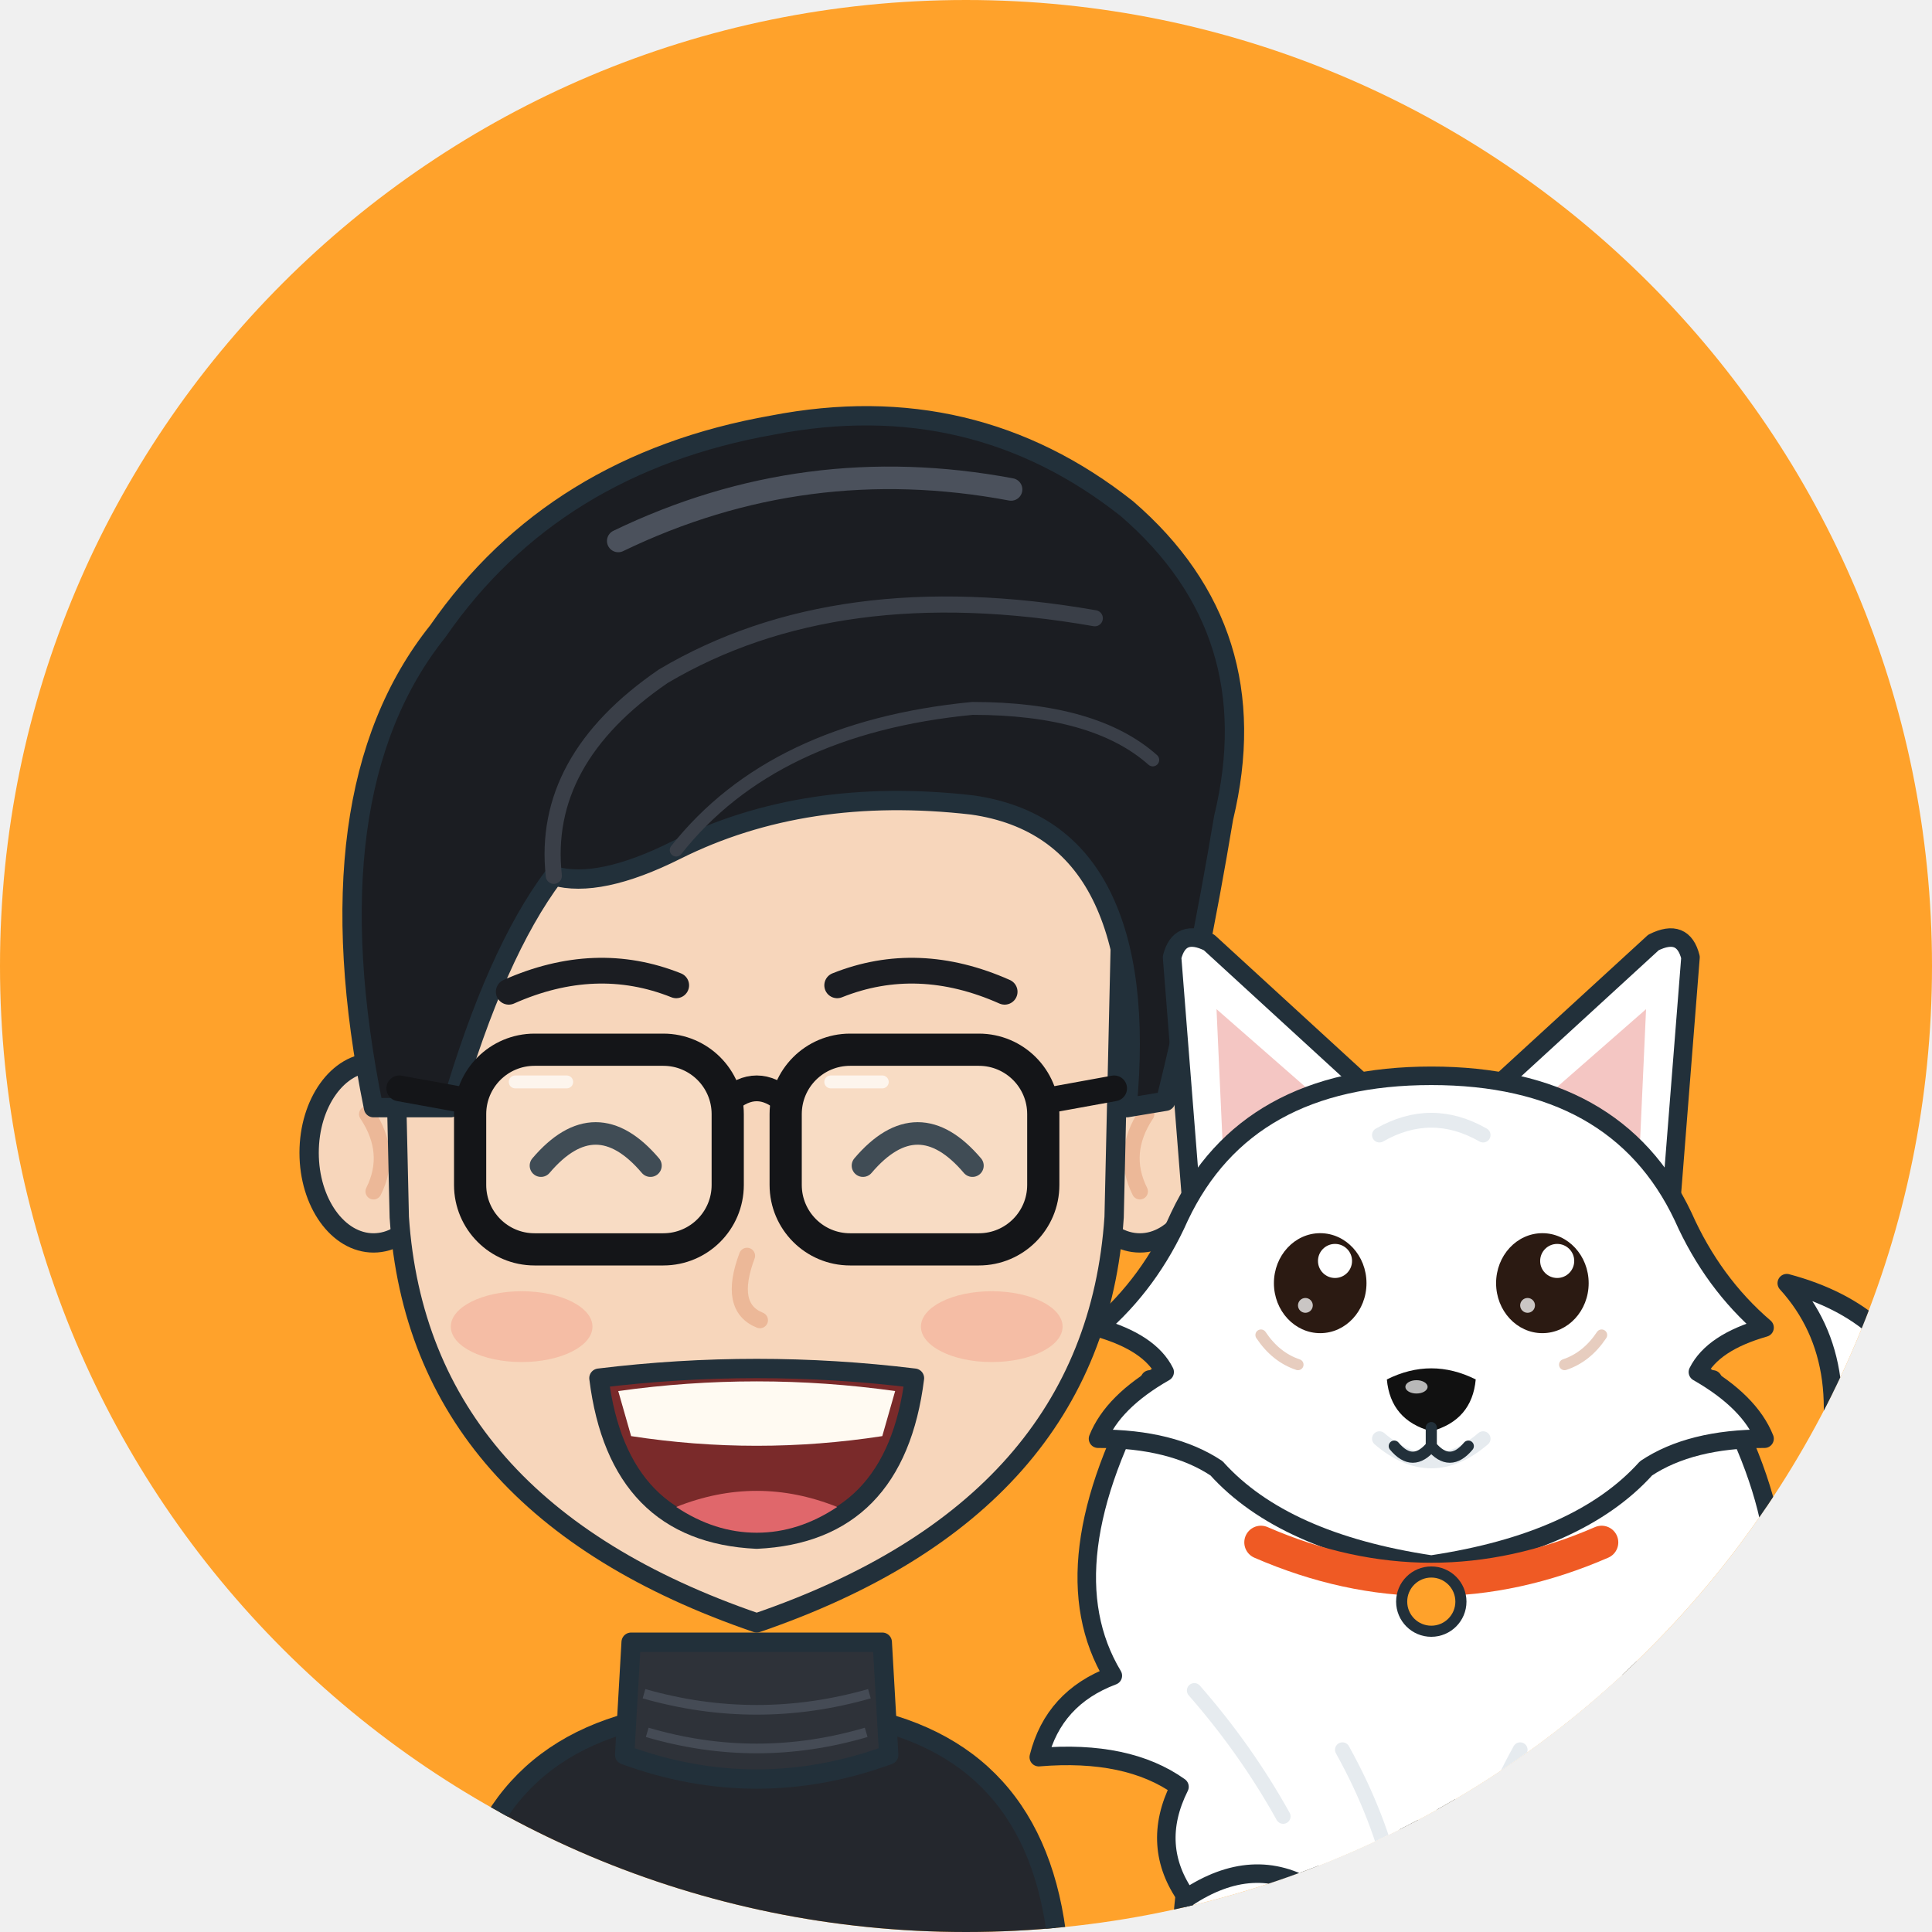
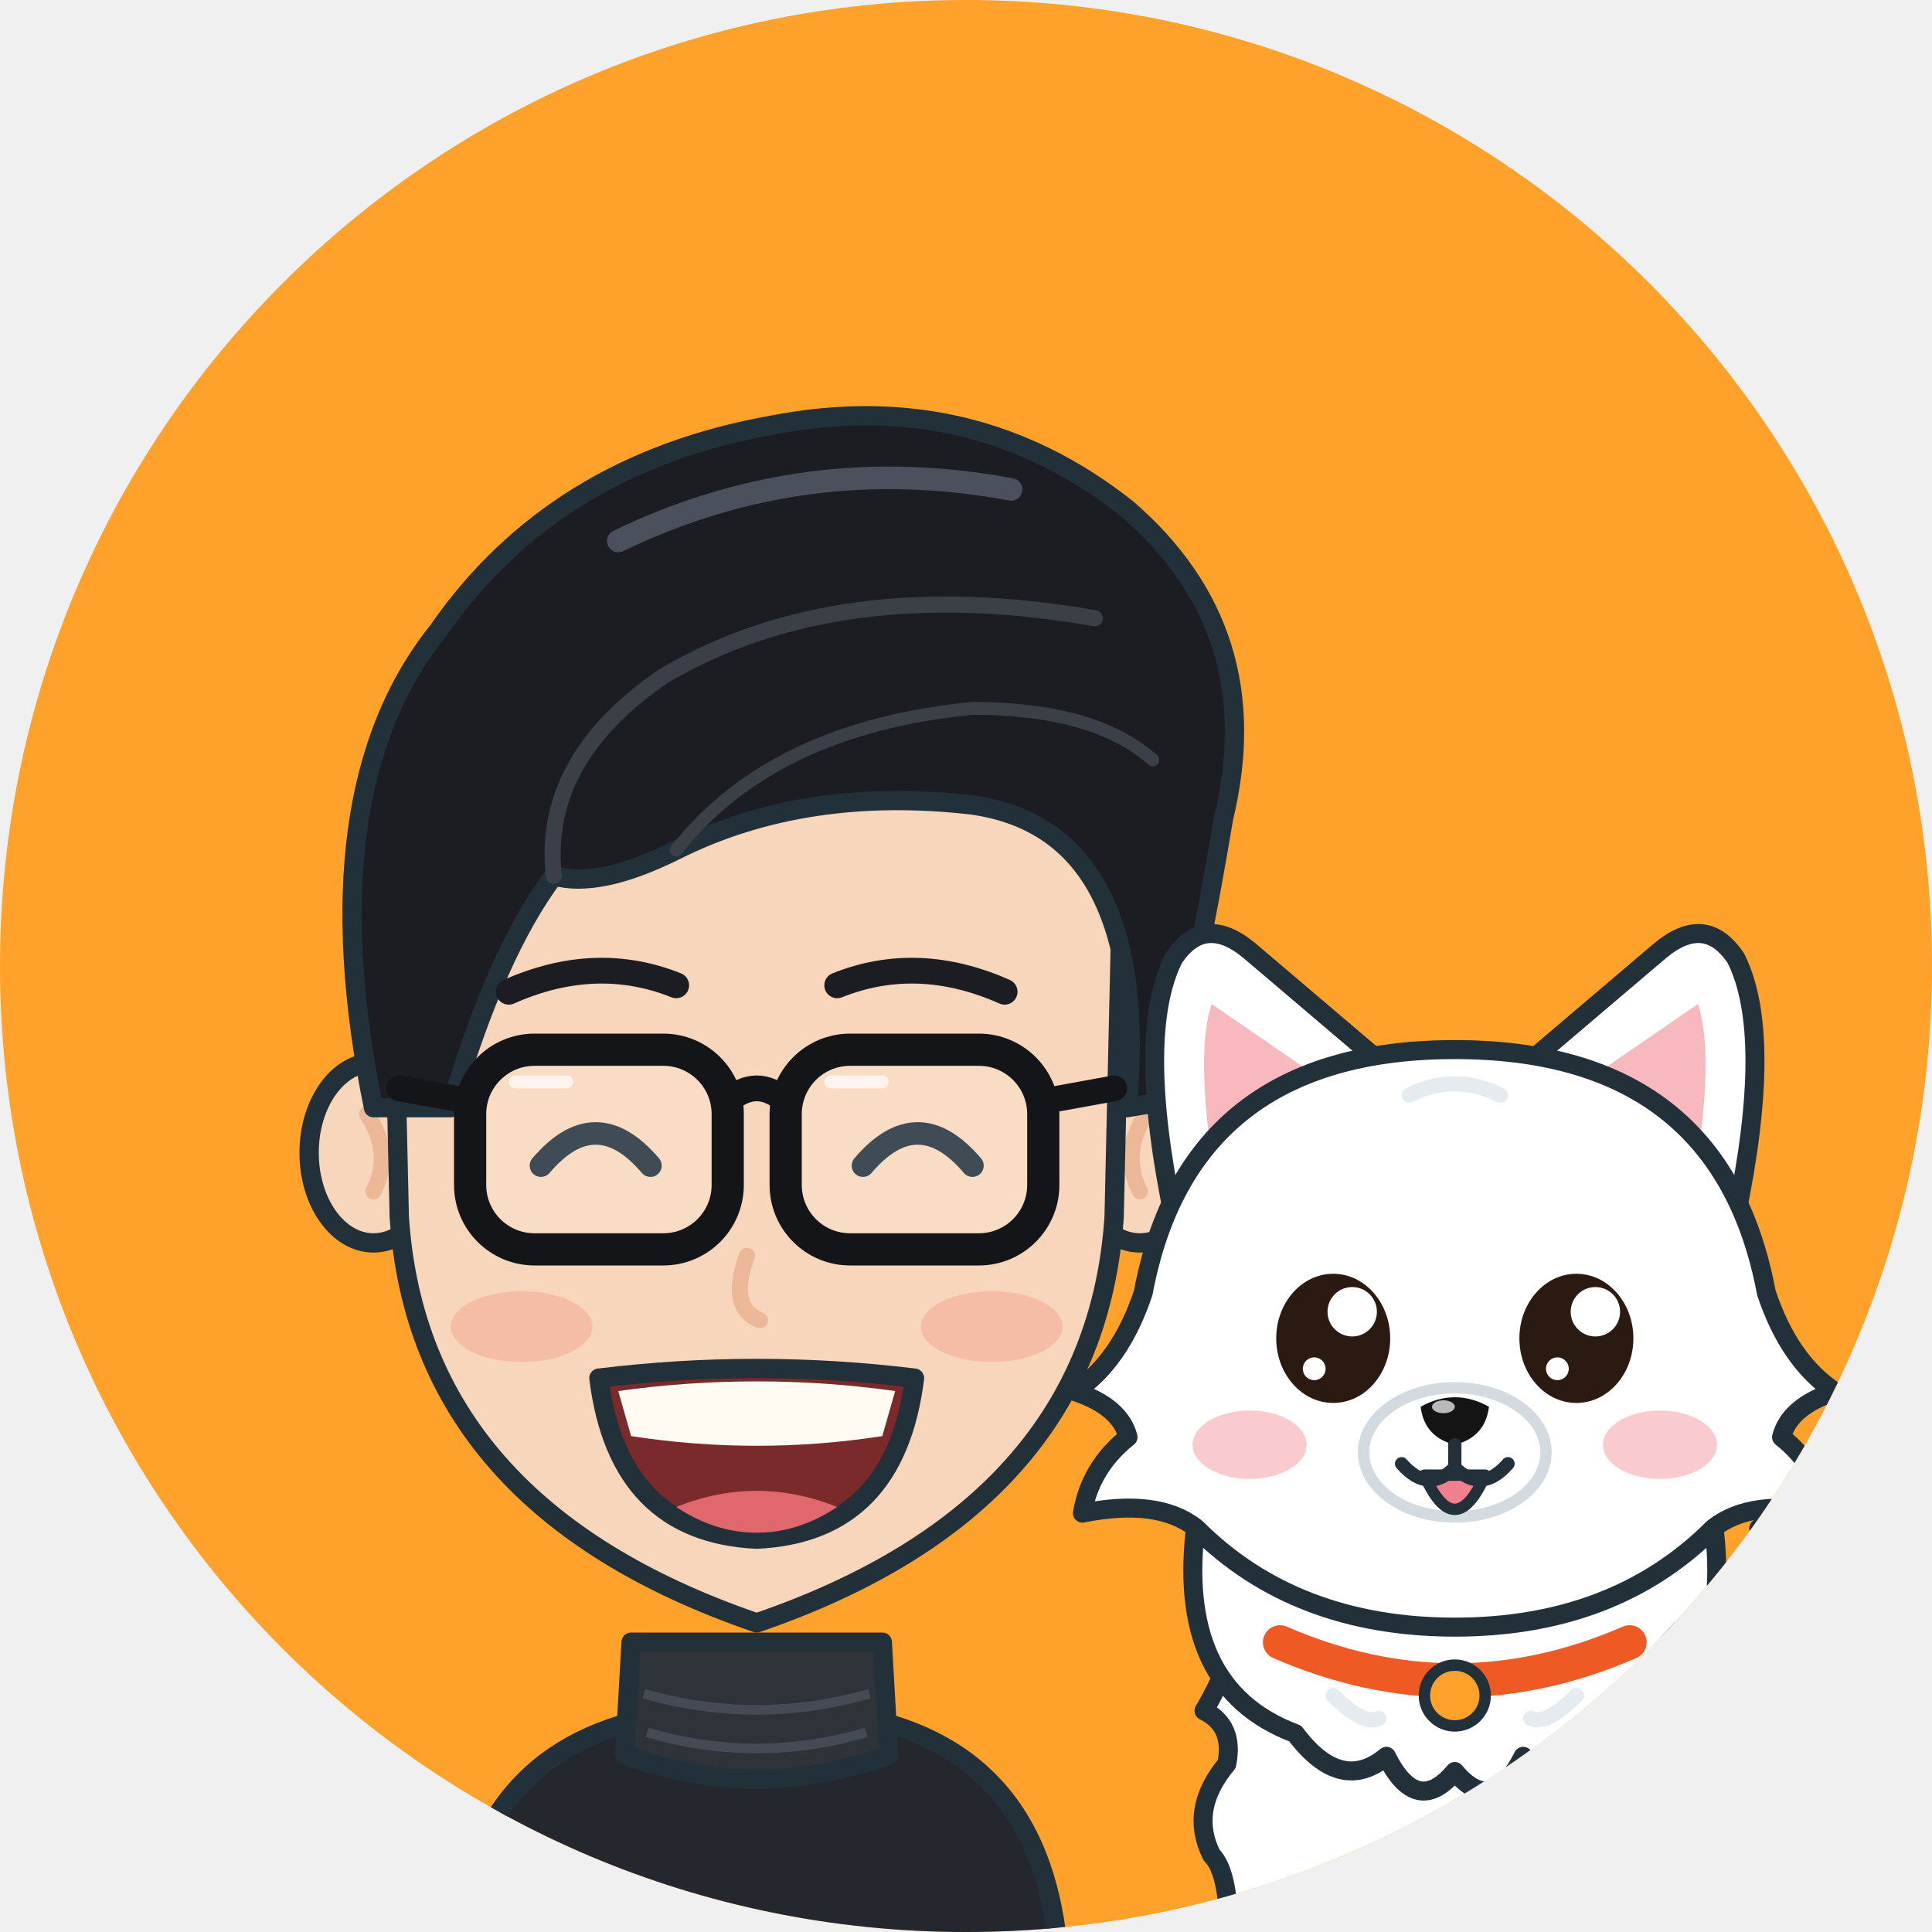
<svg xmlns="http://www.w3.org/2000/svg" viewBox="0 0 600 600" width="600" height="600">
  <defs>
    <clipPath id="c">
      <circle cx="300" cy="300" r="300" />
    </clipPath>
  </defs>
  <g clip-path="url(#c)">
    <rect width="600" height="600" fill="#ffa22b" />
    <g transform="translate(-90,40)">
      <path d="M262,760 L258,905 Q258,915 268,915 L300,915 Q306,915 306,905 L312,760 Z" fill="#3d4b62" stroke="#22303a" stroke-width="6" stroke-linejoin="round" />
      <path d="M338,760 L344,905 Q344,915 352,915 L384,915 Q394,915 392,905 L388,760 Z" fill="#3d4b62" stroke="#22303a" stroke-width="6" stroke-linejoin="round" />
      <path d="M248,915 Q248,890 272,895 L306,898 Q318,900 316,918 L316,928 L250,928 Z" fill="#6b4630" stroke="#22303a" stroke-width="6" stroke-linejoin="round" />
      <path d="M340,898 L374,895 Q400,890 400,915 L400,928 L336,928 L336,918 Q334,900 340,898 Z" fill="#6b4630" stroke="#22303a" stroke-width="6" stroke-linejoin="round" />
      <path d="M232,560 Q240,500 300,492 L350,492 Q410,500 418,560 L404,780 Q325,796 246,780 Z" fill="#24272d" stroke="#22303a" stroke-width="6" stroke-linejoin="round" />
      <path d="M286,470 L364,470 L366,505 Q325,520 284,505 Z" fill="#2e3239" stroke="#22303a" stroke-width="6" stroke-linejoin="round" />
      <path d="M290,486 Q325,496 360,486 M291,498 Q325,508 359,498" stroke="#454b55" stroke-width="3" fill="none" />
      <path d="M240,560 Q212,640 222,712 L252,716 Q256,650 268,590 Z" fill="#24272d" stroke="#22303a" stroke-width="6" stroke-linejoin="round" />
      <circle cx="236" cy="726" r="20" fill="#f7d6bb" stroke="#22303a" stroke-width="6" />
      <ellipse cx="206" cy="318" rx="20" ry="28" fill="#f7d6bb" stroke="#22303a" stroke-width="6" />
      <ellipse cx="444" cy="318" rx="20" ry="28" fill="#f7d6bb" stroke="#22303a" stroke-width="6" />
      <path d="M204,306 Q212,318 206,330 M446,306 Q438,318 444,330" stroke="#ecb898" stroke-width="5" fill="none" stroke-linecap="round" />
      <path d="M212,250 Q210,180 325,176 Q440,180 438,250 L436,338 Q430,428 325,464 Q220,428 214,338 Z" fill="#f7d6bb" stroke="#22303a" stroke-width="6" stroke-linejoin="round" />
      <path d="M206,304 Q186,206 226,156 Q262,104 330,92 Q392,80 440,118 Q484,156 470,214 Q462,262 452,302 L440,304 Q444,262 432,238 Q420,214 392,210 Q340,204 300,224 Q276,236 262,232 Q244,256 230,304 Z" fill="#1b1d22" stroke="#22303a" stroke-width="6" stroke-linejoin="round" />
      <path d="M262,232 Q258,196 296,170 Q350,138 430,152" stroke="#3a3f48" stroke-width="5" fill="none" stroke-linecap="round" />
      <path d="M300,224 Q330,186 392,180 Q430,180 448,196" stroke="#3a3f48" stroke-width="4" fill="none" stroke-linecap="round" />
      <path d="M282,128 Q340,100 404,112" stroke="#4b515c" stroke-width="7" fill="none" stroke-linecap="round" />
      <ellipse cx="252" cy="372" rx="22" ry="11" fill="#f2a08a" opacity=".45" />
      <ellipse cx="398" cy="372" rx="22" ry="11" fill="#f2a08a" opacity=".45" />
      <path d="M248,268 Q275,256 300,266 M350,266 Q375,256 402,268" stroke="#1b1d22" stroke-width="8" fill="none" stroke-linecap="round" />
      <path d="M258,322 Q275,302 292,322 M358,322 Q375,302 392,322" stroke="#22303a" stroke-width="7" fill="none" stroke-linecap="round" />
      <rect x="236" y="286" width="80" height="62" rx="20" fill="#ffffff" fill-opacity=".14" stroke="#141518" stroke-width="10" />
      <rect x="334" y="286" width="80" height="62" rx="20" fill="#ffffff" fill-opacity=".14" stroke="#141518" stroke-width="10" />
      <path d="M316,302 Q325,294 334,302" stroke="#141518" stroke-width="8" fill="none" />
      <path d="M236,302 L214,298 M414,302 L436,298" stroke="#141518" stroke-width="8" stroke-linecap="round" />
      <path d="M250,296 L266,296 M348,296 L364,296" stroke="#fff" stroke-width="4" stroke-linecap="round" opacity=".7" />
      <path d="M322,350 Q316,366 326,370" stroke="#ecb898" stroke-width="5" fill="none" stroke-linecap="round" />
      <path d="M276,388 Q325,382 374,388 Q368,436 325,438 Q282,436 276,388 Z" fill="#7a2a2a" stroke="#22303a" stroke-width="6" stroke-linejoin="round" />
      <path d="M282,392 Q325,386 368,392 L364,406 Q325,412 286,406 Z" fill="#fffaf2" />
      <path d="M300,428 Q325,418 350,428 Q338,436 325,436 Q312,436 300,428 Z" fill="#e0676b" />
    </g>
-     <g transform="translate(318,318) scale(1.15)">
-       <path d="M150,190 Q196,178 214,130 Q226,92 206,70 Q236,78 244,104 Q256,92 252,74 Q272,96 262,132 Q276,128 280,116 Q284,150 258,176 Q270,178 278,172 Q262,206 220,214 Q190,220 160,214 Z" fill="#ffffff" stroke="#22303a" stroke-width="5" stroke-linejoin="round" stroke-linecap="round" />
-       <path d="M214,140 Q236,128 246,110 M222,170 Q248,164 262,146" stroke="#d5dde3" stroke-width="4" fill="none" stroke-linecap="round" />
-       <path d="M60,170 Q36,230 44,292 L176,292 Q186,230 162,170 Z" fill="#ffffff" stroke="#22303a" stroke-width="5" stroke-linejoin="round" stroke-linecap="round" />
-       <path d="M150,236 Q180,250 176,292" fill="none" stroke="#d5dde3" stroke-width="4" />
-       <path d="M78,210 L74,284 Q74,298 90,298 L102,298 L104,212 Z" fill="#ffffff" stroke="#22303a" stroke-width="5" stroke-linejoin="round" stroke-linecap="round" />
-       <path d="M140,210 L144,284 Q144,298 128,298 L116,298 L114,212 Z" fill="#ffffff" stroke="#22303a" stroke-width="5" stroke-linejoin="round" stroke-linecap="round" />
-       <path d="M86,298 L86,290 M94,298 L94,290 M124,298 L124,290 M132,298 L132,290" stroke="#22303a" stroke-width="3" stroke-linecap="round" />
-       <path d="M34,96 Q6,146 24,176 Q8,182 4,198 Q28,196 42,206 Q34,222 44,236 Q62,224 78,234 Q84,252 98,256 Q104,242 110,260 Q116,242 122,256 Q136,252 142,234 Q158,224 176,236 Q186,222 178,206 Q192,196 216,198 Q212,182 196,176 Q214,146 186,96 Z" fill="#ffffff" stroke="#22303a" stroke-width="5" stroke-linejoin="round" stroke-linecap="round" />
-       <path d="M46,180 Q60,196 70,214 M174,180 Q160,196 150,214 M86,196 Q96,214 100,232 M134,196 Q124,214 120,232" stroke="#e6ebef" stroke-width="4" fill="none" stroke-linecap="round" />
-       <path d="M46,58 L40,-18 Q42,-26 50,-22 L98,22 Z" fill="#ffffff" stroke="#22303a" stroke-width="5" stroke-linejoin="round" stroke-linecap="round" />
-       <path d="M54,40 L52,-4 L84,24 Z" fill="#f4c6c3" />
-       <path d="M174,58 L180,-18 Q178,-26 170,-22 L122,22 Z" fill="#ffffff" stroke="#22303a" stroke-width="5" stroke-linejoin="round" stroke-linecap="round" />
-       <path d="M166,40 L168,-4 L136,24 Z" fill="#f4c6c3" />
-       <path d="M110,14 Q160,14 178,52 Q186,70 200,82 Q186,86 182,94 Q196,102 200,112 Q180,112 168,120 Q150,140 110,146 Q70,140 52,120 Q40,112 20,112 Q24,102 38,94 Q34,86 20,82 Q34,70 42,52 Q60,14 110,14 Z" fill="#ffffff" stroke="#22303a" stroke-width="5" stroke-linejoin="round" stroke-linecap="round" />
-       <path d="M96,30 Q110,22 124,30" stroke="#e6ebef" stroke-width="4" fill="none" stroke-linecap="round" />
-       <ellipse cx="80" cy="70" rx="12.5" ry="13.5" fill="#2b1a12" />
-       <circle cx="84" cy="64" r="4.6" fill="#fff" />
-       <circle cx="76" cy="76" r="2" fill="#fff" opacity=".75" />
-       <ellipse cx="140" cy="70" rx="12.5" ry="13.5" fill="#2b1a12" />
-       <circle cx="144" cy="64" r="4.6" fill="#fff" />
-       <circle cx="136" cy="76" r="2" fill="#fff" opacity=".75" />
-       <path d="M64,84 Q68,90 74,92 M156,84 Q152,90 146,92" stroke="#e7cdbf" stroke-width="3" fill="none" stroke-linecap="round" />
-       <path d="M96,112 Q110,124 124,112" stroke="#e6ebef" stroke-width="4" fill="none" stroke-linecap="round" />
-       <path d="M98,96 Q110,90 122,96 Q121,107 110,110 Q99,107 98,96 Z" fill="#111" />
-       <ellipse cx="106" cy="98" rx="3" ry="1.8" fill="#fff" opacity=".7" />
-       <path d="M110,109 L110,114 M100,114 Q105,120 110,114 Q115,120 120,114" stroke="#22303a" stroke-width="3" fill="none" stroke-linecap="round" />
-       <path d="M64,140 Q110,160 156,140" stroke="#ef5a24" stroke-width="9" fill="none" stroke-linecap="round" />
-       <circle cx="110" cy="156" r="8" fill="#ffa22b" stroke="#22303a" stroke-width="3" />
+     <g transform="translate(322,300) scale(1.18)">
+       <path d="M150,214 Q176,214 192,196 Q178,190 172,180 Q194,182 206,170 Q192,160 190,148 Q212,154 226,140 Q212,128 214,112 Q232,122 246,118 Q240,104 244,92 Q262,108 266,128 Q282,138 278,156 Q290,172 278,190 Q284,208 266,220 Q240,240 196,236 Q170,234 152,226 Z" fill="#ffffff" stroke="#22303a" stroke-width="5" stroke-linejoin="round" stroke-linecap="round" />
+       <path d="M236,140 Q250,156 248,176 M214,170 Q230,184 228,204" stroke="#d3dbe1" stroke-width="4" fill="none" stroke-linecap="round" />
+       <path d="M60,160 Q50,186 44,196 Q52,200 50,210 Q40,222 46,234 Q52,240 50,266 L170,266 Q168,240 174,234 Q180,222 170,210 Q168,200 176,196 Q170,186 160,160 Z" fill="#ffffff" stroke="#22303a" stroke-width="5" stroke-linejoin="round" stroke-linecap="round" />
+       <ellipse cx="86" cy="266" rx="21" ry="13" fill="#ffffff" stroke="#22303a" stroke-width="5" stroke-linejoin="round" stroke-linecap="round" />
+       <ellipse cx="134" cy="266" rx="21" ry="13" fill="#ffffff" stroke="#22303a" stroke-width="5" stroke-linejoin="round" stroke-linecap="round" />
+       <path d="M80,268 L80,274 M92,268 L92,274 M128,268 L128,274 M140,268 L140,274" stroke="#22303a" stroke-width="3" stroke-linecap="round" />
+       <path d="M42,146 Q36,190 68,202 Q80,218 92,208 Q100,224 110,212 Q120,224 128,208 Q140,218 152,202 Q184,190 178,146 Z" fill="#ffffff" stroke="#22303a" stroke-width="5" stroke-linejoin="round" stroke-linecap="round" />
+       <path d="M78,192 Q86,200 90,198 M142,192 Q134,200 130,198" stroke="#e6ebef" stroke-width="4" fill="none" stroke-linecap="round" />
+       <path d="M64,178 Q110,198 156,178" stroke="#ef5a24" stroke-width="9" fill="none" stroke-linecap="round" />
+       <circle cx="110" cy="192" r="8" fill="#ffa22b" stroke="#22303a" stroke-width="3" />
+       <path d="M36,66 Q26,18 36,-2 Q44,-14 56,-4 L96,30 Z" fill="#ffffff" stroke="#22303a" stroke-width="5" stroke-linejoin="round" stroke-linecap="round" />
+       <path d="M46,50 Q42,22 46,10 L78,32 Z" fill="#f7b9be" />
+       <path d="M184,66 Q194,18 184,-2 Q176,-14 164,-4 L124,30 Z" fill="#ffffff" stroke="#22303a" stroke-width="5" stroke-linejoin="round" stroke-linecap="round" />
+       <path d="M174,50 Q178,22 174,10 L142,32 Z" fill="#f7b9be" />
+       <path d="M110,22 Q180,22 192,86 Q198,104 210,112 Q198,116 196,124 Q206,132 208,144 Q188,140 178,148 Q152,174 110,174 Q68,174 42,148 Q32,140 12,144 Q14,132 24,124 Q22,116 10,112 Q22,104 28,86 Q40,22 110,22 Z" fill="#ffffff" stroke="#22303a" stroke-width="5" stroke-linejoin="round" stroke-linecap="round" />
+       <path d="M98,34 Q110,28 122,34" stroke="#e6ebef" stroke-width="4" fill="none" stroke-linecap="round" />
+       <ellipse cx="56" cy="126" rx="15" ry="9" fill="#f7b9be" opacity=".75" />
+       <ellipse cx="164" cy="126" rx="15" ry="9" fill="#f7b9be" opacity=".75" />
+       <ellipse cx="78" cy="98" rx="15" ry="17" fill="#2b1a12" />
+       <circle cx="83" cy="91" r="6.5" fill="#fff" />
+       <circle cx="73" cy="106" r="3" fill="#fff" />
+       <ellipse cx="142" cy="98" rx="15" ry="17" fill="#2b1a12" />
+       <circle cx="147" cy="91" r="6.5" fill="#fff" />
+       <circle cx="137" cy="106" r="3" fill="#fff" />
+       <ellipse cx="110" cy="128" rx="24" ry="17" fill="#fff" stroke="#d3dbe1" stroke-width="3" />
+       <path d="M101,116 Q110,111 119,116 Q118,124 110,126 Q102,124 101,116 Z" fill="#141414" />
+       <ellipse cx="107" cy="116" rx="3" ry="1.7" fill="#fff" opacity=".7" />
+       <path d="M102,134 Q110,152 118,134 Z" fill="#f17f8c" stroke="#22303a" stroke-width="3" stroke-linejoin="round" />
+       <path d="M110,126 L110,132 M96,131 Q103,139 110,132 Q117,139 124,131" stroke="#22303a" stroke-width="3.5" fill="none" stroke-linecap="round" />
    </g>
  </g>
</svg>
